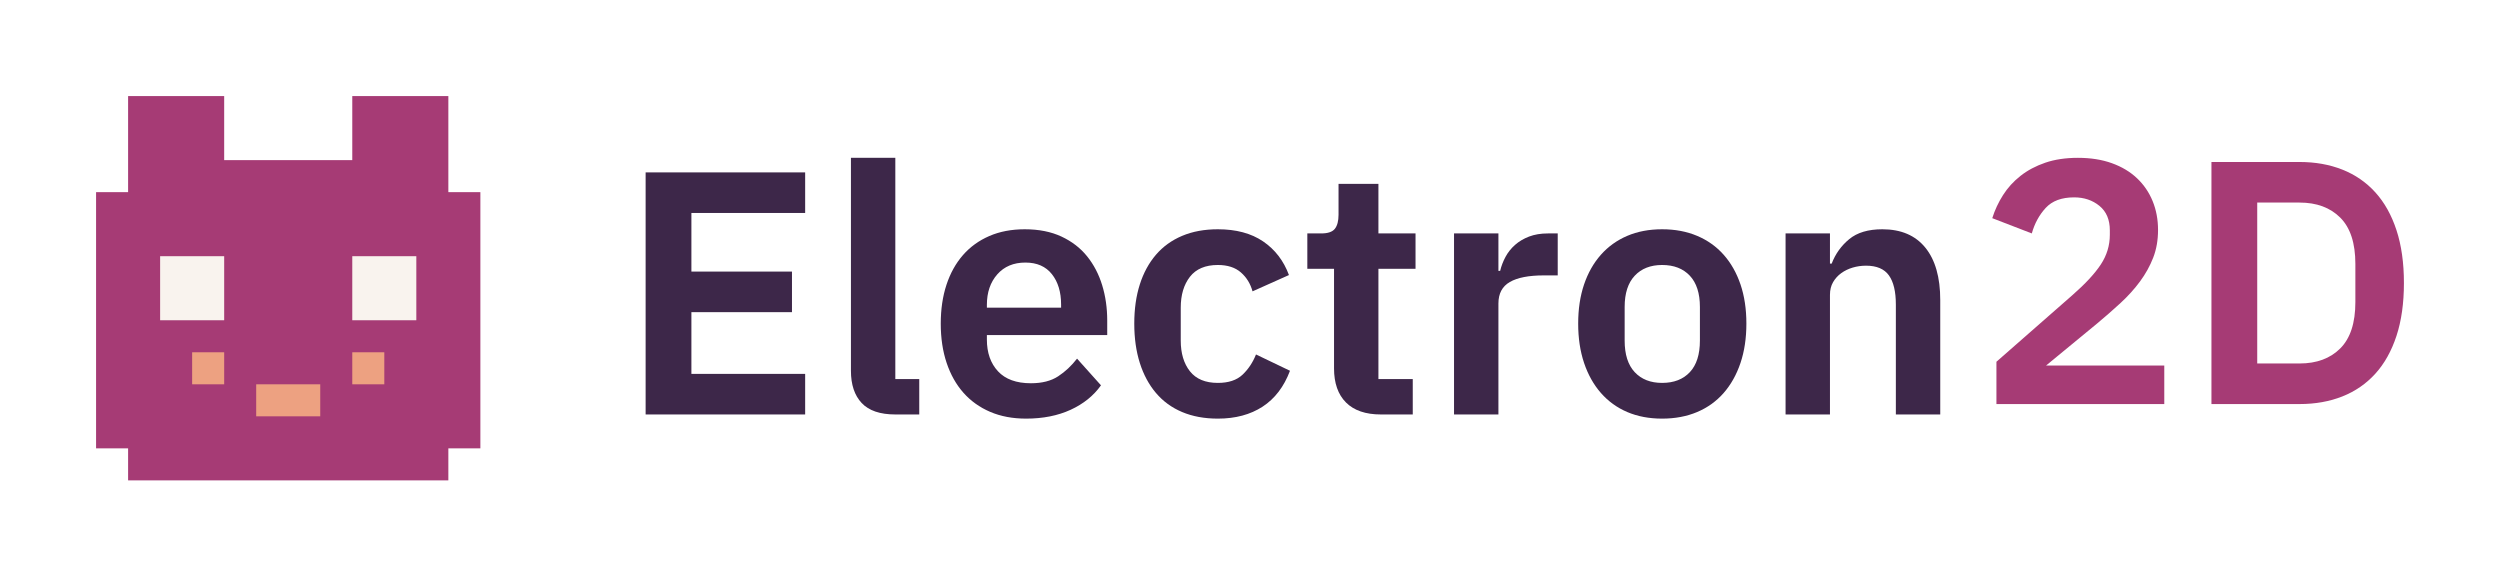
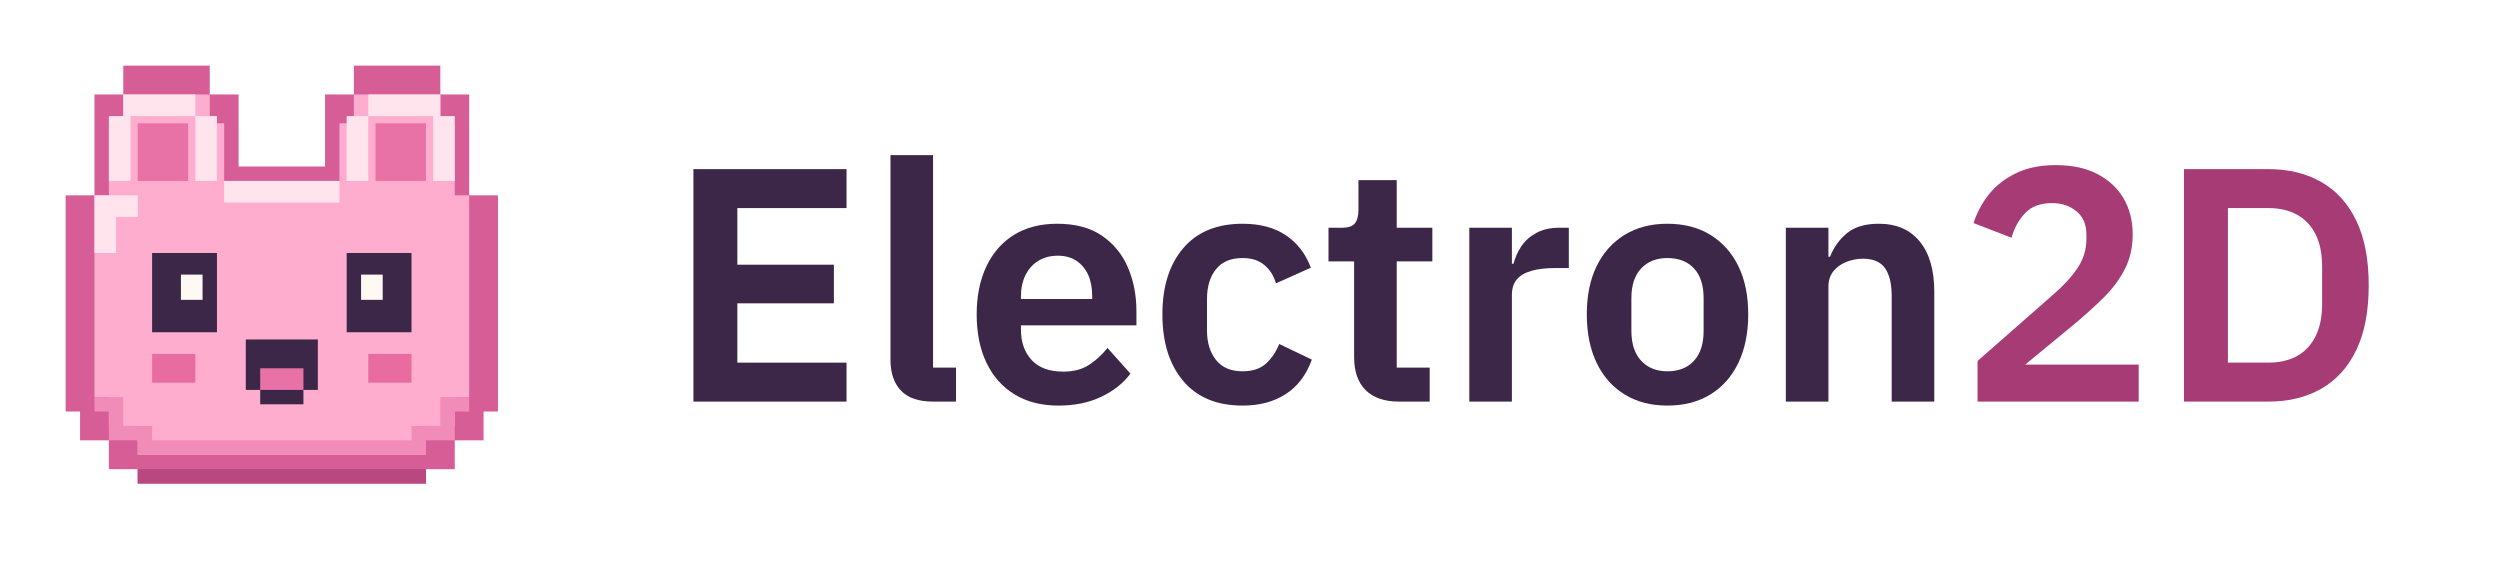
- <svg xmlns="http://www.w3.org/2000/svg" width="624.511" height="144.000" viewBox="0 0 624.511 144.000">
-   <g transform="translate(8.0 8.0) scale(1.0)">
-     <path fill="#A63B75" d="M24 16H48V32H80V16H104V40H112V104H104V112H24V104H16V40H24Z" />
-     <path fill="#F9F3EE" d="M32 56H48V72H32ZM80 56H96V72H80Z" />
-     <path fill="#EDA181" d="M40 80H48V88H40ZM80 80H88V88H80ZM56 88H72V96H56Z" />
-   </g>
-   <g transform="translate(154.1761 103.5345)">
-     <g fill="#3D2749" transform="scale(0.08663328 -0.08663328)">
-       <path transform="translate(0 0)" d="M82 0V698H542V581H214V412H504V295H214V117H542V0Z" />
-       <path transform="translate(600 0)" d="M202 0Q136 0 105.0 33.0Q74 66 74 126V740H202V102H271V0Z" />
-       <path transform="translate(894 0)" d="M285 -12Q227 -12 181.5 7.5Q136 27 104.5 62.5Q73 98 56.0 148.5Q39 199 39 262Q39 324 55.5 374.0Q72 424 103.0 459.5Q134 495 179.0 514.5Q224 534 281 534Q342 534 387.0 513.0Q432 492 461.0 456.0Q490 420 504.5 372.5Q519 325 519 271V229H172V216Q172 159 204.0 124.5Q236 90 299 90Q347 90 377.5 110.0Q408 130 432 161L501 84Q469 39 413.5 13.5Q358 -12 285 -12ZM283 438Q232 438 202.0 404.0Q172 370 172 316V308H386V317Q386 371 359.5 404.5Q333 438 283 438Z" />
-       <path transform="translate(1452 0)" d="M280 -12Q222 -12 177.0 7.0Q132 26 101.5 62.0Q71 98 55.0 148.5Q39 199 39 262Q39 325 55.0 375.0Q71 425 101.5 460.5Q132 496 177.0 515.0Q222 534 280 534Q359 534 410.5 499.0Q462 464 485 402L380 355Q371 388 346.5 409.5Q322 431 280 431Q226 431 199.5 397.0Q173 363 173 308V213Q173 158 199.5 124.5Q226 91 280 91Q326 91 351.0 114.5Q376 138 390 173L488 126Q462 57 409.0 22.5Q356 -12 280 -12Z" />
-       <path transform="translate(1965 0)" d="M237 0Q171 0 136.5 34.5Q102 69 102 133V420H25V522H65Q94 522 104.5 535.5Q115 549 115 576V665H230V522H337V420H230V102H329V0Z" />
-       <path transform="translate(2339 0)" d="M74 0V522H202V414H207Q212 435 222.5 454.5Q233 474 250.0 489.0Q267 504 290.5 513.0Q314 522 345 522H373V401H333Q268 401 235.0 382.0Q202 363 202 320V0Z" />
-       <path transform="translate(2732 0)" d="M281 -12Q225 -12 180.5 7.0Q136 26 104.5 62.0Q73 98 56.0 148.5Q39 199 39 262Q39 325 56.0 375.0Q73 425 104.5 460.5Q136 496 180.5 515.0Q225 534 281 534Q337 534 382.0 515.0Q427 496 458.5 460.5Q490 425 507.0 375.0Q524 325 524 262Q524 199 507.0 148.5Q490 98 458.5 62.0Q427 26 382.0 7.0Q337 -12 281 -12ZM281 91Q332 91 361.0 122.0Q390 153 390 213V310Q390 369 361.0 400.0Q332 431 281 431Q231 431 202.0 400.0Q173 369 173 310V213Q173 153 202.0 122.0Q231 91 281 91Z" />
-       <path transform="translate(3295 0)" d="M74 0V522H202V435H207Q223 477 257.5 505.5Q292 534 353 534Q434 534 477.0 481.0Q520 428 520 330V0H392V317Q392 373 372.0 401.0Q352 429 306 429Q286 429 267.5 423.5Q249 418 234.5 407.5Q220 397 211.0 381.5Q202 366 202 345V0Z" />
+ <svg xmlns="http://www.w3.org/2000/svg" width="182.149" height="42" viewBox="0 0 182.149 42" fill="none" version="1.1">
+   <g width="624.511" height="144" rx="0" ry="0" style="fill: rgb(0, 0, 0);">
+     <g style="opacity: 0; display: none;">
+       <g>
+         <rect rx="0" ry="0" x="0" y="0" transform="matrix(1, 0, 0, 1, 0, 0)" width="182.149" height="42" style="fill: rgb(255, 255, 255); fill-opacity: 0;" />
+       </g>
    </g>
-   </g>
-   <g transform="translate(493.3454 100.9355)">
-     <g fill="#A63B75" transform="scale(0.08663328 -0.08663328)">
-       <path transform="translate(0 0)" d="M546 0H62V122L281 314Q337 363 363.0 402.5Q389 442 389 488V501Q389 547 359.0 571.5Q329 596 286 596Q232 596 204.0 565.5Q176 535 164 492L50 536Q61 571 81.0 602.5Q101 634 131.5 658.0Q162 682 203.0 696.0Q244 710 297 710Q352 710 395.0 694.5Q438 679 467.5 651.0Q497 623 512.5 585.0Q528 547 528 502Q528 458 514.0 422.0Q500 386 476.0 353.5Q452 321 420.0 291.5Q388 262 352 232L205 111H546Z" />
-       <path transform="translate(600 0)" d="M82 698H336Q404 698 459.5 676.0Q515 654 554.5 610.5Q594 567 615.5 501.5Q637 436 637 349Q637 262 615.5 196.5Q594 131 554.5 87.5Q515 44 459.5 22.0Q404 0 336 0H82ZM336 117Q410 117 453.5 160.5Q497 204 497 294V404Q497 494 453.5 537.5Q410 581 336 581H214V117Z" />
+     <g width="128" height="128" rx="0" ry="0" style="fill: rgb(0, 0, 0);">
+       <g width="128" height="128" rx="0" ry="0" style="fill: rgb(0, 0, 0);">
+         <g style="display: none;">
+           <g>
+             <rect width="33.6" height="33.6" x="3.733" transform="matrix(1, 0, 0, 1, 0, 0)" style="fill: none;" ry="0" fill="none" rx="0" y="3.733" />
+           </g>
+         </g>
+         <g>
+           <g>
+             <path d="M8.983,4.783L15.283,4.783L15.283,6.883L17.383,6.883L17.383,12.133L23.683,12.133L23.683,6.883L25.783,6.883L25.783,4.783L32.083,4.783L32.083,6.883L34.183,6.883L34.183,14.233L36.283,14.233L36.283,29.983L35.233,29.983L35.233,32.083L33.133,32.083L33.133,34.183L31.033,34.183L31.033,35.233L10.033,35.233L10.033,34.183L7.933,34.183L7.933,32.083L5.833,32.083L5.833,29.983L4.783,29.983L4.783,14.233L6.883,14.233L6.883,6.883L8.983,6.883Z" style="fill: rgb(214, 93, 150);" />
+           </g>
+         </g>
+         <g>
+           <g>
+             <path d="M8.983,6.883L15.283,6.883L15.283,8.983L16.333,8.983L16.333,13.183L24.733,13.183L24.733,8.983L25.783,8.983L25.783,6.883L32.083,6.883L32.083,8.983L33.133,8.983L33.133,14.233L34.183,14.233L34.183,28.933L33.133,28.933L33.133,31.033L31.033,31.033L31.033,33.133L10.033,33.133L10.033,31.033L7.933,31.033L7.933,28.933L6.883,28.933L6.883,14.233L7.933,14.233L7.933,8.983L8.983,8.983Z" style="fill: rgb(255, 173, 207);" />
+           </g>
+         </g>
+         <g>
+           <g>
+             <rect rx="0" ry="0" x="8.983" y="6.883" transform="matrix(1, 0, 0, 1, 0, 0)" width="5.25" height="1.575" style="fill: rgb(255, 228, 238);" />
+           </g>
+         </g>
+         <g>
+           <g>
+             <rect rx="0" ry="0" x="26.833" y="6.883" transform="matrix(1, 0, 0, 1, 0, 0)" width="5.25" height="1.575" style="fill: rgb(255, 228, 238);" />
+           </g>
+         </g>
+         <g>
+           <g>
+             <rect rx="0" ry="0" x="7.933" y="8.458" transform="matrix(1, 0, 0, 1, 0, 0)" width="1.575" height="4.725" style="fill: rgb(255, 228, 238);" />
+           </g>
+         </g>
+         <g>
+           <g>
+             <rect rx="0" ry="0" x="14.233" y="8.458" transform="matrix(1, 0, 0, 1, 0, 0)" width="1.575" height="4.725" style="fill: rgb(255, 228, 238);" />
+           </g>
+         </g>
+         <g>
+           <g>
+             <rect rx="0" ry="0" x="25.258" y="8.458" transform="matrix(1, 0, 0, 1, 0, 0)" width="1.575" height="4.725" style="fill: rgb(255, 228, 238);" />
+           </g>
+         </g>
+         <g>
+           <g>
+             <rect rx="0" ry="0" x="31.558" y="8.458" transform="matrix(1, 0, 0, 1, 0, 0)" width="1.575" height="4.725" style="fill: rgb(255, 228, 238);" />
+           </g>
+         </g>
+         <g>
+           <g>
+             <rect rx="0" ry="0" x="10.033" y="8.983" transform="matrix(1, 0, 0, 1, 0, 0)" width="3.675" height="4.2" style="fill: rgb(232, 114, 166);" />
+           </g>
+         </g>
+         <g>
+           <g>
+             <rect rx="0" ry="0" x="27.358" y="8.983" transform="matrix(1, 0, 0, 1, 0, 0)" width="3.675" height="4.2" style="fill: rgb(232, 114, 166);" />
+           </g>
+         </g>
+         <g>
+           <g>
+             <rect rx="0" ry="0" x="16.333" y="13.183" transform="matrix(1, 0, 0, 1, 0, 0)" width="8.4" height="1.575" style="fill: rgb(255, 228, 238);" />
+           </g>
+         </g>
+         <g>
+           <g>
+             <rect rx="0" ry="0" x="6.883" y="14.233" transform="matrix(1, 0, 0, 1, 0, 0)" width="3.15" height="1.575" style="fill: rgb(255, 228, 238);" />
+           </g>
+         </g>
+         <g>
+           <g>
+             <rect rx="0" ry="0" x="6.883" y="15.808" transform="matrix(1, 0, 0, 1, 0, 0)" width="1.575" height="2.625" style="fill: rgb(255, 228, 238);" />
+           </g>
+         </g>
+         <g>
+           <g>
+             <path d="M6.883,28.933L8.983,28.933L8.983,31.033L11.083,31.033L11.083,32.083L29.983,32.083L29.983,31.033L32.083,31.033L32.083,28.933L34.183,28.933L34.183,29.983L33.133,29.983L33.133,32.083L31.033,32.083L31.033,33.133L10.033,33.133L10.033,32.083L7.933,32.083L7.933,29.983L6.883,29.983Z" style="fill: rgb(241, 139, 184);" />
+           </g>
+         </g>
+         <g>
+           <g>
+             <rect rx="0" ry="0" x="10.033" y="34.183" transform="matrix(1, 0, 0, 1, 0, 0)" width="21" height="1.05" style="fill: rgb(185, 71, 128);" />
+           </g>
+         </g>
+         <g>
+           <g>
+             <rect rx="0" ry="0" x="11.083" y="18.433" transform="matrix(1, 0, 0, 1, 0, 0)" width="4.725" height="5.775" style="fill: rgb(61, 39, 73);" />
+           </g>
+         </g>
+         <g>
+           <g>
+             <rect rx="0" ry="0" x="25.258" y="18.433" transform="matrix(1, 0, 0, 1, 0, 0)" width="4.725" height="5.775" style="fill: rgb(61, 39, 73);" />
+           </g>
+         </g>
+         <g>
+           <g>
+             <rect rx="0" ry="0" x="13.183" y="20.008" transform="matrix(1, 0, 0, 1, 0, 0)" width="1.575" height="1.837" style="fill: rgb(255, 249, 243);" />
+           </g>
+         </g>
+         <g>
+           <g>
+             <rect rx="0" ry="0" x="26.308" y="20.008" transform="matrix(1, 0, 0, 1, 0, 0)" width="1.575" height="1.837" style="fill: rgb(255, 249, 243);" />
+           </g>
+         </g>
+         <g>
+           <g>
+             <rect rx="0" ry="0" x="11.083" y="25.783" transform="matrix(1, 0, 0, 1, 0, 0)" width="3.15" height="2.1" style="fill: rgb(232, 108, 159);" />
+           </g>
+         </g>
+         <g>
+           <g>
+             <rect rx="0" ry="0" x="26.833" y="25.783" transform="matrix(1, 0, 0, 1, 0, 0)" width="3.15" height="2.1" style="fill: rgb(232, 108, 159);" />
+           </g>
+         </g>
+         <g>
+           <g>
+             <path d="M17.908,24.733L23.158,24.733L23.158,28.408L22.108,28.408L22.108,29.458L18.958,29.458L18.958,28.408L17.908,28.408Z" style="fill: rgb(61, 39, 73);" />
+           </g>
+         </g>
+         <g>
+           <g>
+             <rect rx="0" ry="0" x="18.958" y="26.833" transform="matrix(1, 0, 0, 1, 0, 0)" width="3.15" height="1.575" style="fill: rgb(232, 114, 166);" />
+           </g>
+         </g>
+       </g>
+     </g>
+     <g>
+       <g transform="matrix(1, 0, 0, 1, 0, 0)" x="48.533" y="7.933" width="126" height="25" rx="0" ry="0">
+         <g>
+           <g fill="rgb(61, 39, 73)" aria-label="Electron" data-font="IBM Plex Sans 600">
+             <path d="M61.678 29.26H50.522V12.322H61.678V15.161H53.723V19.286H60.756V22.101H53.723V26.421H61.678Z" />
+             <path d="M69.656 29.26H67.983Q66.407 29.26 65.643 28.459Q64.879 27.658 64.879 26.202V11.303H67.983V26.785H69.656Z" />
+             <path d="M77.126 29.551Q75.258 29.551 73.924 28.738Q72.591 27.925 71.875 26.433Q71.16 24.941 71.16 22.902Q71.16 20.912 71.863 19.42Q72.567 17.927 73.876 17.114Q75.186 16.302 77.029 16.302Q79.017 16.302 80.29 17.175Q81.564 18.049 82.182 19.493Q82.8 20.936 82.8 22.684V23.703H74.385V24.018Q74.385 25.377 75.161 26.227Q75.937 27.076 77.465 27.076Q78.605 27.076 79.357 26.578Q80.109 26.081 80.691 25.353L82.364 27.222Q81.588 28.265 80.242 28.908Q78.896 29.551 77.126 29.551ZM77.077 18.631Q76.253 18.631 75.646 19.007Q75.04 19.383 74.713 20.051Q74.385 20.718 74.385 21.592V21.786H79.575V21.567Q79.575 20.67 79.284 20.026Q78.993 19.383 78.435 19.007Q77.877 18.631 77.077 18.631Z" />
+             <path d="M90.537 29.551Q87.724 29.551 86.208 27.756Q84.692 25.96 84.692 22.902Q84.692 19.869 86.208 18.085Q87.724 16.302 90.537 16.302Q92.453 16.302 93.701 17.151Q94.951 18 95.508 19.505L92.962 20.645Q92.744 19.845 92.137 19.323Q91.531 18.801 90.537 18.801Q89.251 18.801 88.597 19.614Q87.942 20.427 87.942 21.786V24.091Q87.942 25.402 88.597 26.227Q89.251 27.052 90.537 27.052Q91.628 27.052 92.246 26.482Q92.865 25.911 93.204 25.062L95.581 26.202Q94.975 27.877 93.677 28.714Q92.38 29.551 90.537 29.551Z" />
+             <path d="M104.166 29.26H101.935Q100.334 29.26 99.498 28.423Q98.661 27.586 98.661 26.032V19.044H96.794V16.593H97.764Q98.467 16.593 98.722 16.265Q98.976 15.938 98.976 15.282V13.123H101.765V16.593H104.36V19.044H101.765V26.785H104.166Z" />
+             <path d="M110.156 29.26H107.052V16.593H110.156V19.214H110.277Q110.447 18.534 110.847 17.94Q111.247 17.345 111.939 16.969Q112.63 16.593 113.624 16.593H114.303V19.529H113.333Q112.29 19.529 111.575 19.735Q110.859 19.942 110.508 20.366Q110.156 20.791 110.156 21.495Z" />
+             <path d="M121.481 29.551Q119.687 29.551 118.365 28.738Q117.043 27.925 116.328 26.433Q115.613 24.941 115.613 22.902Q115.613 20.864 116.328 19.396Q117.043 17.927 118.365 17.114Q119.687 16.302 121.481 16.302Q123.3 16.302 124.622 17.114Q125.944 17.927 126.659 19.396Q127.375 20.864 127.375 22.902Q127.375 24.941 126.659 26.433Q125.944 27.925 124.622 28.738Q123.3 29.551 121.481 29.551ZM121.481 27.052Q122.718 27.052 123.422 26.287Q124.125 25.523 124.125 24.091V21.737Q124.125 20.306 123.422 19.553Q122.718 18.801 121.481 18.801Q120.293 18.801 119.578 19.553Q118.862 20.306 118.862 21.737V24.091Q118.862 25.523 119.578 26.287Q120.293 27.052 121.481 27.052Z" />
+             <path d="M133.219 29.26H130.115V16.593H133.219V18.704H133.34Q133.728 17.685 134.565 16.993Q135.402 16.302 136.881 16.302Q138.821 16.302 139.876 17.6Q140.931 18.898 140.931 21.252V29.26H137.827V21.567Q137.827 20.233 137.342 19.541Q136.857 18.85 135.741 18.85Q135.111 18.85 134.529 19.08Q133.947 19.311 133.583 19.76Q133.219 20.209 133.219 20.888Z" />
+           </g>
+         </g>
+         <g>
+           <g fill="rgb(166, 59, 117)" aria-label="2D" data-font="IBM Plex Sans 600">
+             <path d="M155.824 26.566V29.26H144.084V26.299L149.396 21.64Q150.754 20.475 151.385 19.505Q152.016 18.534 152.016 17.418V17.102Q152.016 15.986 151.288 15.392Q150.56 14.797 149.517 14.797Q148.232 14.797 147.541 15.537Q146.849 16.277 146.558 17.321L143.793 16.253Q144.157 15.113 144.909 14.166Q145.661 13.22 146.874 12.625Q148.086 12.031 149.784 12.031Q151.579 12.031 152.828 12.686Q154.077 13.341 154.732 14.469Q155.387 15.598 155.387 17.078Q155.387 18.486 154.817 19.602Q154.247 20.718 153.265 21.689Q152.282 22.659 151.118 23.63L147.553 26.566Z" />
+             <path d="M159.123 29.26V12.322H165.284Q167.491 12.322 169.14 13.268Q170.79 14.215 171.687 16.095Q172.584 17.976 172.584 20.791Q172.584 23.606 171.687 25.486Q170.79 27.367 169.14 28.314Q167.491 29.26 165.284 29.26ZM162.324 26.421H165.284Q166.472 26.421 167.345 25.948Q168.219 25.474 168.704 24.516Q169.189 23.557 169.189 22.126V19.456Q169.189 18 168.704 17.054Q168.219 16.107 167.345 15.634Q166.472 15.161 165.284 15.161H162.324Z" />
+           </g>
+         </g>
+       </g>
    </g>
  </g>
</svg>
